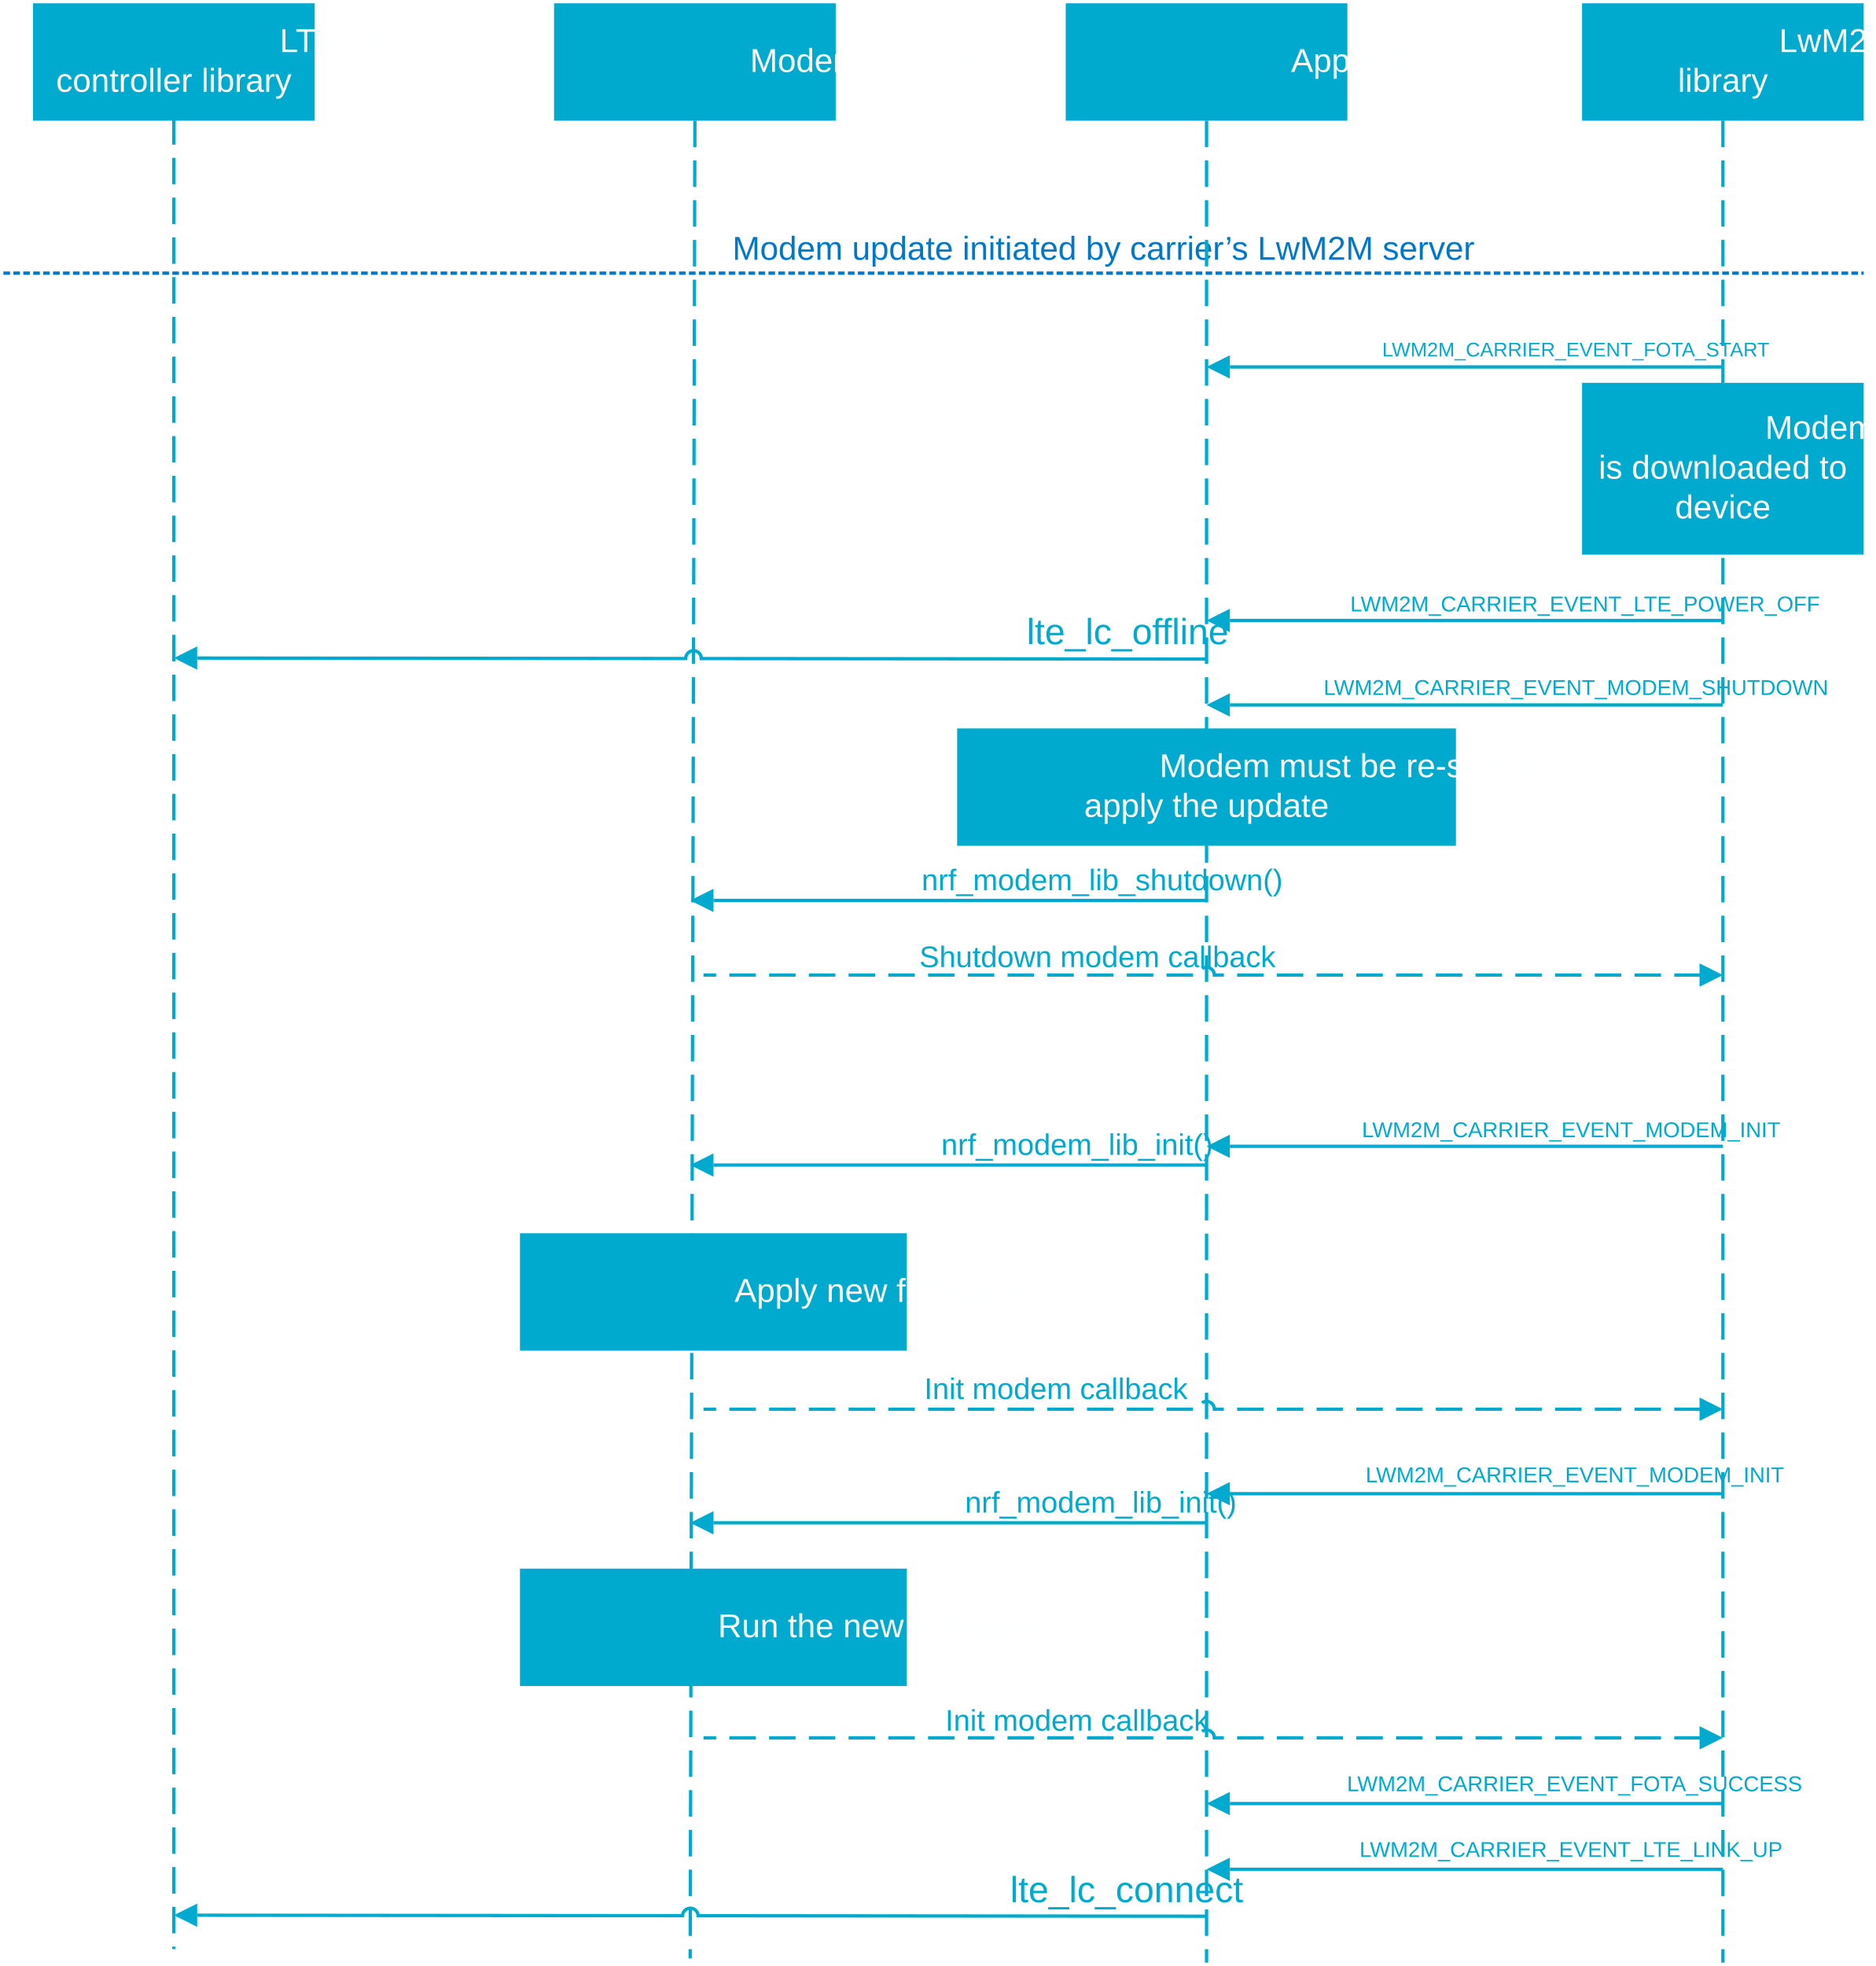
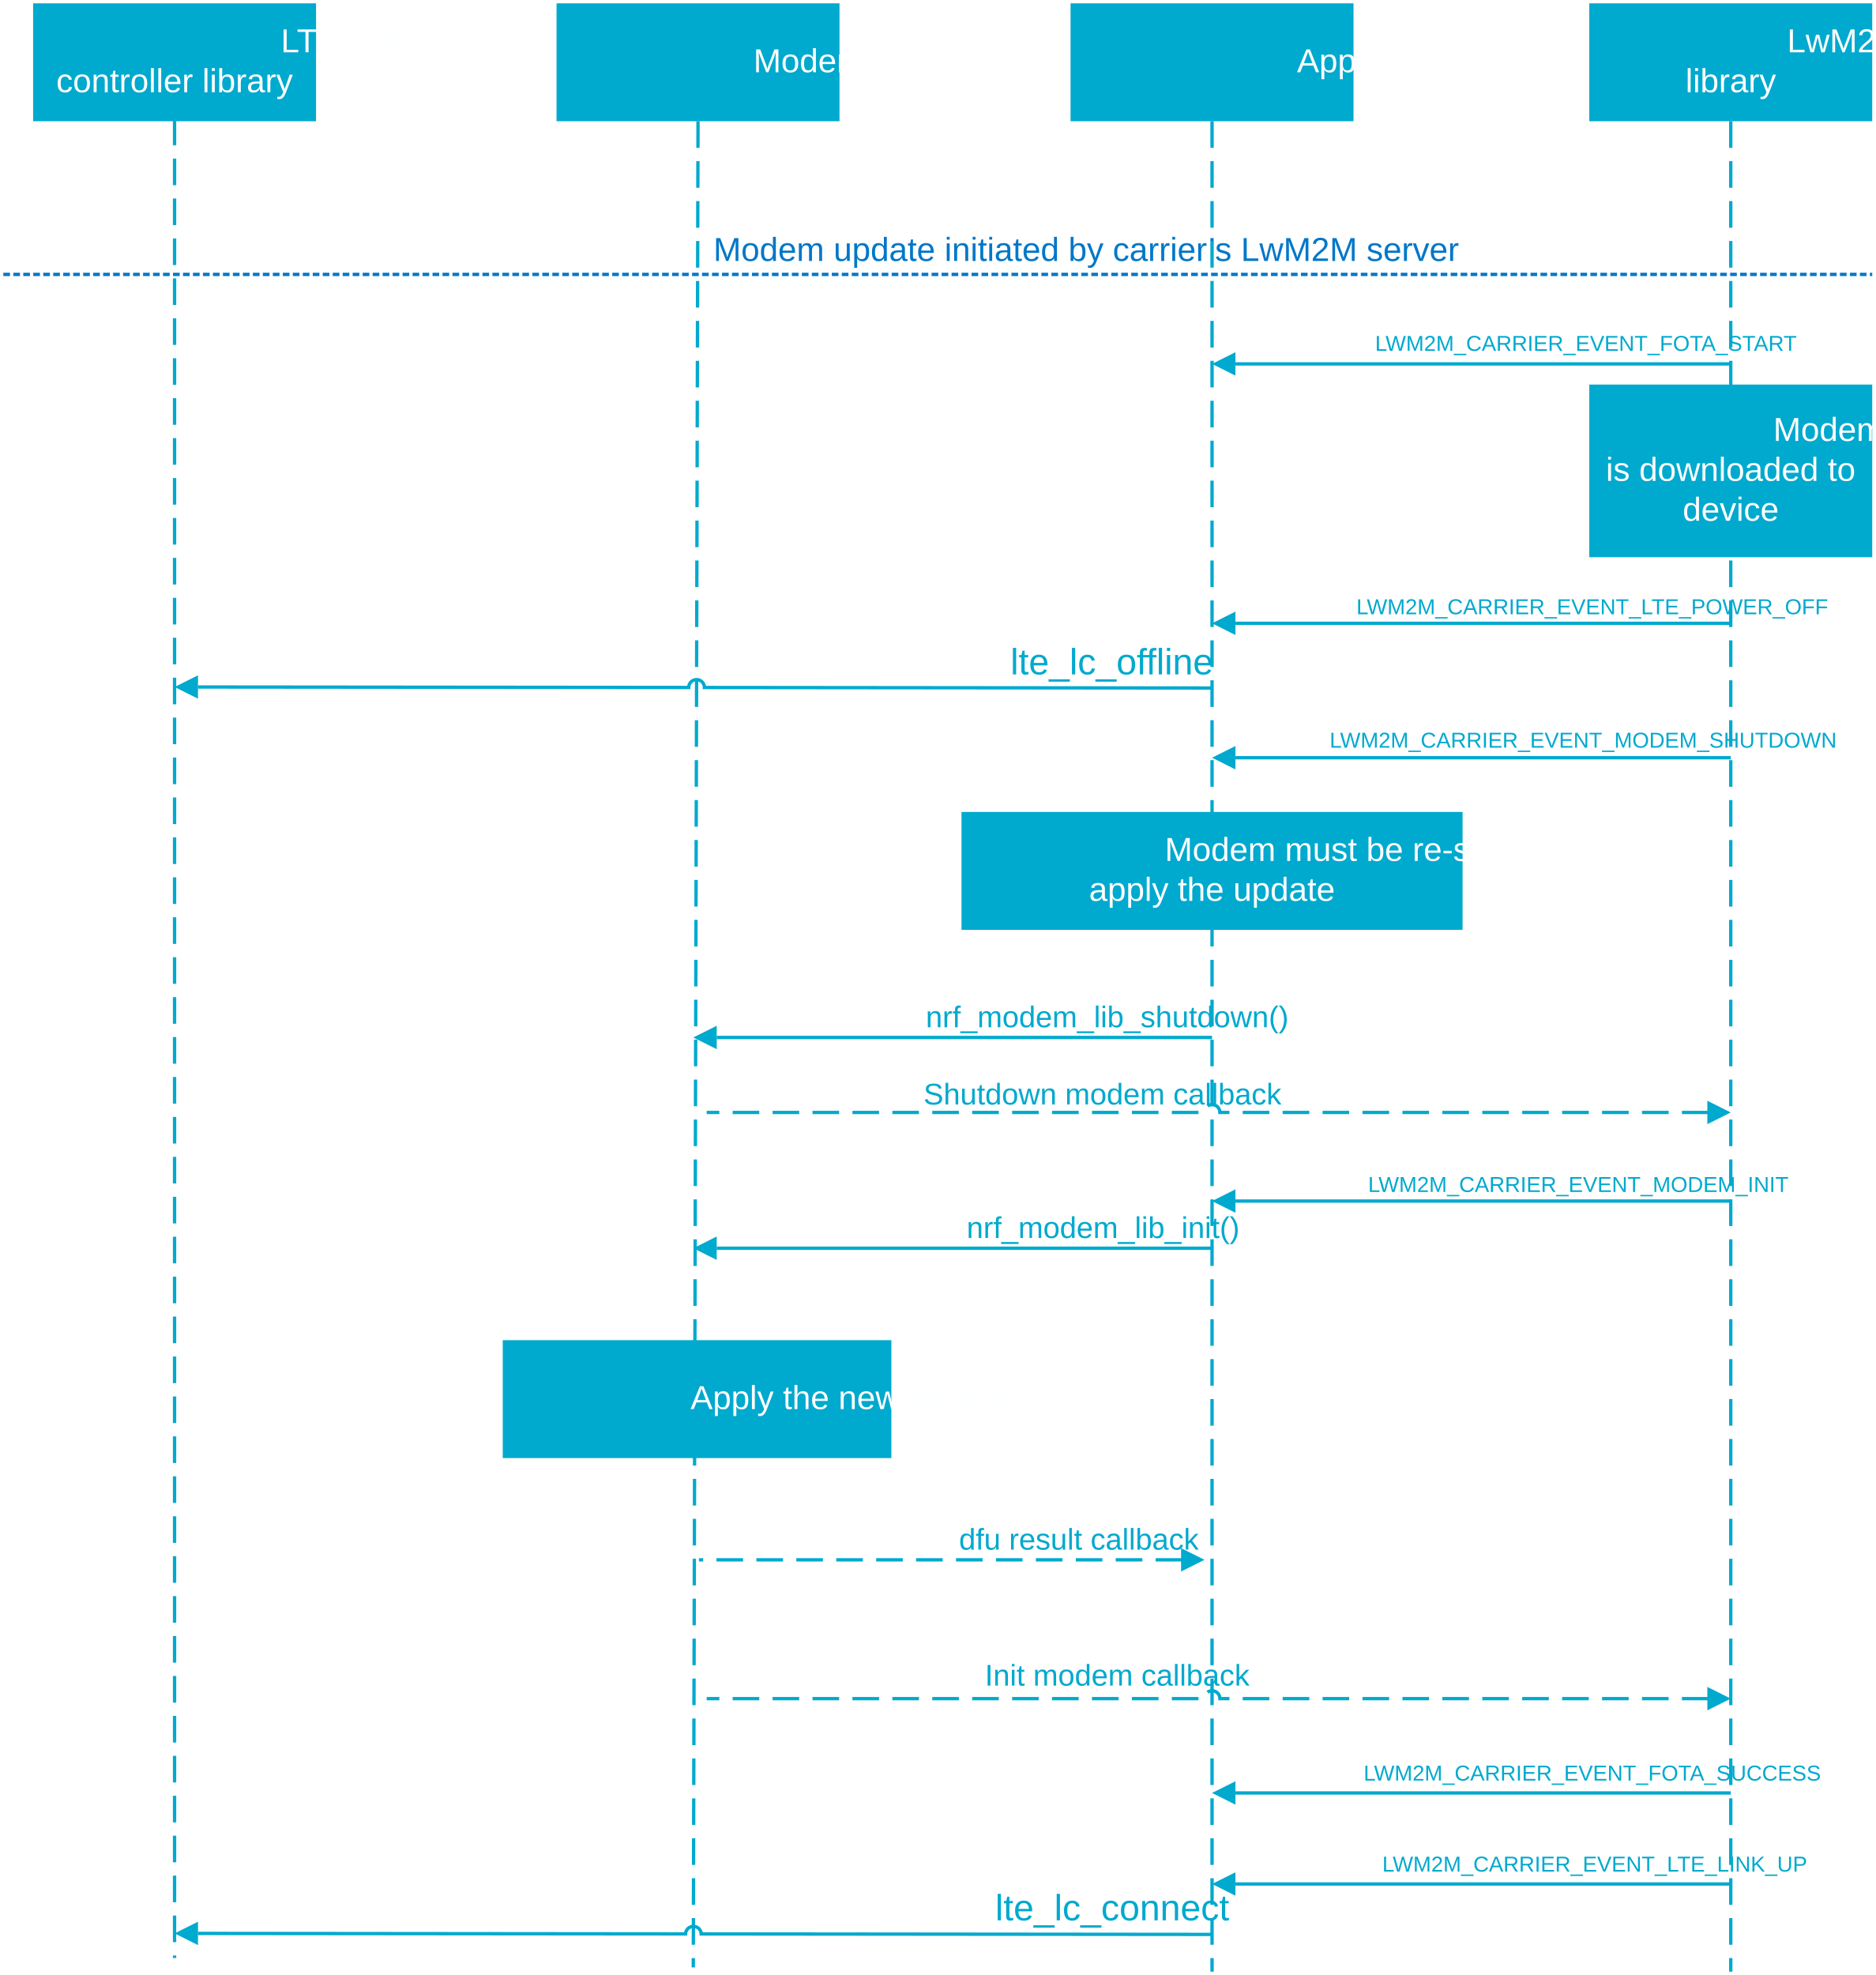
- <svg xmlns="http://www.w3.org/2000/svg" xmlns:ns1="http://schemas.microsoft.com/visio/2003/SVGExtensions/" xmlns:xlink="http://www.w3.org/1999/xlink" width="7.865in" height="8.243in" viewBox="0 0 566.245 593.513" xml:space="preserve" color-interpolation-filters="sRGB" class="st15">
+ <svg xmlns="http://www.w3.org/2000/svg" xmlns:ns1="http://schemas.microsoft.com/visio/2003/SVGExtensions/" xmlns:xlink="http://www.w3.org/1999/xlink" width="7.829in" height="8.243in" viewBox="0 0 563.707 593.513" xml:space="preserve" color-interpolation-filters="sRGB" class="st14">
  <ns1:documentProperties ns1:langID="1035" ns1:viewMarkup="false" />
  <style type="text/css">
	
		.st1 {fill:#00a9ce;stroke:none;stroke-width:1}
		.st2 {fill:#feffff;font-family:Arial;font-size:0.833em}
		.st3 {font-size:1em}
		.st4 {fill:none;stroke:none;stroke-width:1}
		.st5 {fill:#0077c8;font-family:Arial;font-size:0.833em}
		.st6 {stroke:#0077c8;stroke-dasharray:2,1;stroke-linecap:butt;stroke-width:1}
- 		.st7 {fill:#00a9ce;font-family:Arial;font-size:0.5em}
- 		.st8 {fill:#00a9ce;font-family:Arial;font-size:0.542em}
- 		.st9 {fill:#00a9ce;font-family:Arial;font-size:0.75em}
- 		.st10 {stroke:#00a9ce;stroke-dasharray:8,4;stroke-linecap:butt;stroke-width:1}
- 		.st11 {marker-start:url(#mrkr4-43);stroke:#00a9ce;stroke-dasharray:8,4;stroke-linecap:butt;stroke-width:1}
- 		.st12 {fill:#00a9ce;fill-opacity:1;stroke:#00a9ce;stroke-opacity:1;stroke-width:0.284}
- 		.st13 {fill:#00a9ce;font-family:Arial;font-size:0.917em}
- 		.st14 {marker-end:url(#mrkr4-64);stroke:#00a9ce;stroke-linecap:butt;stroke-width:1}
- 		.st15 {fill:none;fill-rule:evenodd;font-size:12px;overflow:visible;stroke-linecap:square;stroke-miterlimit:3}
+ 		.st7 {fill:#00a9ce;font-family:Arial;font-size:0.542em}
+ 		.st8 {fill:#00a9ce;font-family:Arial;font-size:0.75em}
+ 		.st9 {stroke:#00a9ce;stroke-dasharray:8,4;stroke-linecap:butt;stroke-width:1}
+ 		.st10 {marker-start:url(#mrkr4-37);stroke:#00a9ce;stroke-dasharray:8,4;stroke-linecap:butt;stroke-width:1}
+ 		.st11 {fill:#00a9ce;fill-opacity:1;stroke:#00a9ce;stroke-opacity:1;stroke-width:0.284}
+ 		.st12 {fill:#00a9ce;font-family:Arial;font-size:0.917em}
+ 		.st13 {marker-end:url(#mrkr4-55);stroke:#00a9ce;stroke-linecap:butt;stroke-width:1}
+ 		.st14 {fill:none;fill-rule:evenodd;font-size:12px;overflow:visible;stroke-linecap:square;stroke-miterlimit:3}
	
	</style>
  <defs id="Markers">
    <g id="lend4">
      <path d="M 2 1 L 0 0 L 2 -1 L 2 1 " style="stroke:none" />
    </g>
-     <marker id="mrkr4-43" class="st12" ns1:arrowType="4" ns1:arrowSize="2" ns1:setback="6.68" refX="6.68" orient="auto" markerUnits="strokeWidth" overflow="visible">
+     <marker id="mrkr4-37" class="st11" ns1:arrowType="4" ns1:arrowSize="2" ns1:setback="6.68" refX="6.68" orient="auto" markerUnits="strokeWidth" overflow="visible">
      <use xlink:href="#lend4" transform="scale(3.52) " />
    </marker>
-     <marker id="mrkr4-64" class="st12" ns1:arrowType="4" ns1:arrowSize="2" ns1:setback="7.04" refX="-7.04" orient="auto" markerUnits="strokeWidth" overflow="visible">
+     <marker id="mrkr4-55" class="st11" ns1:arrowType="4" ns1:arrowSize="2" ns1:setback="7.04" refX="-7.04" orient="auto" markerUnits="strokeWidth" overflow="visible">
      <use xlink:href="#lend4" transform="scale(-3.52,-3.52) " />
    </marker>
  </defs>
  <g ns1:mID="0" ns1:index="1" ns1:groupContext="foregroundPage">
    <ns1:pageProperties ns1:drawingScale="0.0393701" ns1:pageScale="0.0393701" ns1:drawingUnits="24" ns1:shadowOffsetX="8.50394" ns1:shadowOffsetY="-8.50394" />
    <ns1:layer ns1:name="Connector" ns1:index="0" />
    <g id="shape84-1" ns1:mID="84" ns1:groupContext="shape" transform="translate(477.668,-557.08)">
      <ns1:userDefs>
        <ns1:ud ns1:nameU="visVersion" ns1:val="VT0(15):26" />
      </ns1:userDefs>
      <ns1:textBlock ns1:margins="rect(4,4,4,4)" ns1:tabSpace="42.5197" />
      <ns1:textRect cx="42.52" cy="575.796" width="85.04" height="35.433" />
      <rect x="0" y="558.08" width="85.039" height="35.433" class="st1" />
      <text x="9.46" y="572.8" class="st2" ns1:langID="1044">
        <ns1:paragraph ns1:horizAlign="1" />
        <ns1:tabList />LwM2M carrier <tspan x="28.91" dy="1.2em" class="st3">library</tspan>
      </text>
    </g>
-     <g id="shape86-5" ns1:mID="86" ns1:groupContext="shape" transform="translate(1,-512.171)">
-       <ns1:textBlock ns1:margins="rect(4,4,4,4)" ns1:tabSpace="42.5197" />
-       <ns1:textRect cx="282.122" cy="586.988" width="564.25" height="13.05" />
-       <rect x="0" y="580.462" width="564.245" height="13.05" class="st4" />
-       <text x="170.13" y="590.59" class="st5" ns1:langID="1044">
+     <g id="shape86-5" ns1:mID="86" ns1:groupContext="shape" transform="translate(160.188,-512.171)">
+       <ns1:textBlock ns1:margins="rect(4,4,4,4)" ns1:tabSpace="42.5197" />
+       <ns1:textRect cx="116.22" cy="586.988" width="232.45" height="13.05" />
+       <rect x="0" y="580.462" width="232.441" height="13.05" class="st4" />
+       <text x="4.23" y="590.59" class="st5" ns1:langID="1044">
        <ns1:paragraph ns1:horizAlign="1" />
        <ns1:tabList />Modem update initiated by carrier’s LwM2M server</text>
    </g>
    <g id="shape87-8" ns1:mID="87" ns1:groupContext="shape" transform="translate(1,-511.048)">
      <path d="M0 593.51 L561.71 593.51" class="st6" />
    </g>
-     <g id="shape90-11" ns1:mID="90" ns1:groupContext="shape" transform="translate(362.262,-481.323)">
-       <ns1:textBlock ns1:margins="rect(4,4,4,4)" ns1:tabSpace="42.5197" />
-       <ns1:textRect cx="84.225" cy="587.135" width="168.45" height="12.756" />
-       <rect x="0" y="580.757" width="168.45" height="12.756" class="st4" />
-       <text x="25.05" y="588.94" class="st7" ns1:langID="1044">
+     <g id="shape90-11" ns1:mID="90" ns1:groupContext="shape" transform="translate(369.584,-483.636)">
+       <ns1:textBlock ns1:margins="rect(4,4,4,4)" ns1:tabSpace="42.5197" />
+       <ns1:textRect cx="75.302" cy="587.135" width="150.61" height="12.756" />
+       <rect x="0" y="580.757" width="150.603" height="12.756" class="st4" />
+       <text x="11.19" y="589.08" class="st7" ns1:langID="1044">
        <ns1:paragraph ns1:horizAlign="1" />
        <ns1:tabList />LWM2M_CARRIER_EVENT_FOTA_START</text>
    </g>
-     <g id="shape94-14" ns1:mID="94" ns1:groupContext="shape" transform="translate(356.296,-379.276)">
+     <g id="shape94-14" ns1:mID="94" ns1:groupContext="shape" transform="translate(356.296,-364.394)">
      <ns1:textBlock ns1:margins="rect(4,4,4,4)" ns1:tabSpace="42.5197" />
      <ns1:textRect cx="87.208" cy="587.135" width="174.42" height="12.756" />
      <rect x="0" y="580.757" width="174.416" height="12.756" class="st4" />
-       <text x="10.82" y="589.08" class="st8" ns1:langID="1044">
+       <text x="10.82" y="589.08" class="st7" ns1:langID="1044">
        <ns1:paragraph ns1:horizAlign="1" />
        <ns1:tabList />LWM2M_CARRIER_EVENT_MODEM_SHUTDOWN</text>
    </g>
-     <g id="shape101-17" ns1:mID="101" ns1:groupContext="shape" transform="translate(366.75,-242.646)">
+     <g id="shape101-17" ns1:mID="101" ns1:groupContext="shape" transform="translate(366.75,-227.764)">
      <ns1:textBlock ns1:margins="rect(4,4,4,4)" ns1:tabSpace="42.5197" />
      <ns1:textRect cx="75.302" cy="584.017" width="150.61" height="18.992" />
      <rect x="0" y="574.521" width="150.603" height="18.992" class="st4" />
-       <text x="11.92" y="585.97" class="st8" ns1:langID="1044">
+       <text x="11.92" y="585.97" class="st7" ns1:langID="1044">
        <ns1:paragraph ns1:horizAlign="1" />
        <ns1:tabList />LWM2M_CARRIER_EVENT_MODEM_INIT</text>
    </g>
-     <g id="shape103-20" ns1:mID="103" ns1:groupContext="shape" transform="translate(226.05,-321.688)">
+     <g id="shape103-20" ns1:mID="103" ns1:groupContext="shape" transform="translate(226.05,-281.742)">
      <ns1:textBlock ns1:margins="rect(4,4,4,4)" ns1:tabSpace="42.5197" />
      <ns1:textRect cx="61.696" cy="587.135" width="123.4" height="12.756" />
      <rect x="0" y="580.757" width="123.393" height="12.756" class="st4" />
-       <text x="7.17" y="590.44" class="st9" ns1:langID="1044">
+       <text x="7.17" y="590.44" class="st8" ns1:langID="1044">
        <ns1:paragraph ns1:horizAlign="1" />
        <ns1:tabList />nrf_modem_lib_shutdown()</text>
    </g>
    <g id="shape120-23" ns1:mID="120" ns1:groupContext="shape" ns1:layerMember="0" transform="translate(357.196,-557.08)">
-       <path d="M7.09 593.51 L7.09 1149.59" class="st10" />
-     </g>
-     <g id="shape130-26" ns1:mID="130" ns1:groupContext="shape" transform="translate(215.378,-241.796)">
-       <ns1:textBlock ns1:margins="rect(4,4,4,4)" ns1:tabSpace="42.5197" />
-       <ns1:textRect cx="64.772" cy="587.135" width="129.55" height="12.756" />
-       <rect x="0" y="580.757" width="129.545" height="12.756" class="st4" />
-       <text x="23.76" y="590.44" class="st9" ns1:langID="1044">
+       <path d="M7.09 593.51 L7.09 1149.59" class="st9" />
+     </g>
+     <g id="shape130-26" ns1:mID="130" ns1:groupContext="shape" transform="translate(228.119,-218.41)">
+       <ns1:textBlock ns1:margins="rect(4,4,4,4)" ns1:tabSpace="42.5197" />
+       <ns1:textRect cx="58.402" cy="587.135" width="116.81" height="12.756" />
+       <rect x="0" y="580.757" width="116.804" height="12.756" class="st4" />
+       <text x="17.39" y="590.44" class="st8" ns1:langID="1044">
        <ns1:paragraph ns1:horizAlign="1" />
        <ns1:tabList />nrf_modem_lib_init()</text>
    </g>
-     <g id="shape138-29" ns1:mID="138" ns1:groupContext="shape" transform="translate(350.109,-138.475)">
-       <ns1:textBlock ns1:margins="rect(4,4,4,4)" ns1:tabSpace="42.5197" />
-       <ns1:textRect cx="93.076" cy="584.017" width="186.16" height="18.992" />
-       <rect x="0" y="574.521" width="186.151" height="18.992" class="st4" />
-       <text x="29.69" y="585.97" class="st8" ns1:langID="1044">
-         <ns1:paragraph ns1:horizAlign="1" />
-         <ns1:tabList />LWM2M_CARRIER_EVENT_MODEM_INIT</text>
-     </g>
-     <g id="shape140-32" ns1:mID="140" ns1:groupContext="shape" transform="translate(222.55,-133.798)">
-       <ns1:textBlock ns1:margins="rect(4,4,4,4)" ns1:tabSpace="42.5197" />
-       <ns1:textRect cx="64.772" cy="587.135" width="129.55" height="12.756" />
-       <rect x="0" y="580.757" width="129.545" height="12.756" class="st4" />
-       <text x="23.76" y="590.44" class="st9" ns1:langID="1044">
-         <ns1:paragraph ns1:horizAlign="1" />
-         <ns1:tabList />nrf_modem_lib_init()</text>
-     </g>
-     <g id="shape142-35" ns1:mID="142" ns1:groupContext="shape" transform="translate(224.633,-295.654)">
+     <g id="shape142-29" ns1:mID="142" ns1:groupContext="shape" transform="translate(224.633,-255.708)">
      <ns1:textBlock ns1:margins="rect(4,4,4,4)" ns1:tabSpace="42.5197" />
      <ns1:textRect cx="61.696" cy="584.017" width="123.4" height="18.992" />
      <rect x="0" y="574.521" width="123.393" height="18.992" class="st4" />
-       <text x="7.92" y="587.62" class="st9" ns1:langID="1044">
+       <text x="7.92" y="587.62" class="st8" ns1:langID="1044">
        <ns1:paragraph ns1:horizAlign="1" />
        <ns1:tabList />Shutdown modem callback</text>
    </g>
-     <g id="shape143-38" ns1:mID="143" ns1:groupContext="shape" ns1:layerMember="0" transform="translate(520.188,-292.067)">
-       <path d="M-6.68 586.43 L-7.04 586.43 L-153.54 586.43 A2.362 2.362 -180 0 0 -158.27 586.43 L-307.79 586.43" class="st11" />
-     </g>
-     <g id="shape153-44" ns1:mID="153" ns1:groupContext="shape" transform="translate(189.555,-165.26)">
+     <g id="shape143-32" ns1:mID="143" ns1:groupContext="shape" ns1:layerMember="0" transform="translate(520.188,-252.121)">
+       <path d="M-6.68 586.43 L-7.04 586.43 L-153.54 586.43 A2.362 2.362 -180 1 0 -158.27 586.43 L-307.79 586.43" class="st10" />
+     </g>
+     <g id="shape155-38" ns1:mID="155" ns1:groupContext="shape" transform="translate(362.262,-50.8823)">
      <ns1:textBlock ns1:margins="rect(4,4,4,4)" ns1:tabSpace="42.5197" />
      <ns1:textRect cx="84.225" cy="584.017" width="168.45" height="18.992" />
      <rect x="0" y="574.521" width="168.45" height="18.992" class="st4" />
-       <text x="44.46" y="587.62" class="st9" ns1:langID="1044">
+       <text x="15.06" y="585.97" class="st7" ns1:langID="1044">
+         <ns1:paragraph ns1:horizAlign="1" />
+         <ns1:tabList />LWM2M_CARRIER_EVENT_FOTA_SUCCESS</text>
+     </g>
+     <g id="shape158-41" ns1:mID="158" ns1:groupContext="shape" transform="translate(236.58,-81.0713)">
+       <ns1:textBlock ns1:margins="rect(4,4,4,4)" ns1:tabSpace="42.5197" />
+       <ns1:textRect cx="54.172" cy="584.017" width="108.35" height="18.992" />
+       <rect x="0" y="574.521" width="108.343" height="18.992" class="st4" />
+       <text x="14.41" y="587.62" class="st8" ns1:langID="1044">
        <ns1:paragraph ns1:horizAlign="1" />
        <ns1:tabList />Init modem callback</text>
    </g>
-     <g id="shape155-47" ns1:mID="155" ns1:groupContext="shape" transform="translate(350.253,-45.213)">
-       <ns1:textBlock ns1:margins="rect(4,4,4,4)" ns1:tabSpace="42.5197" />
-       <ns1:textRect cx="93.076" cy="584.017" width="186.16" height="18.992" />
-       <rect x="0" y="574.521" width="186.151" height="18.992" class="st4" />
-       <text x="23.91" y="585.97" class="st8" ns1:langID="1044">
-         <ns1:paragraph ns1:horizAlign="1" />
-         <ns1:tabList />LWM2M_CARRIER_EVENT_FOTA_SUCCESS</text>
-     </g>
-     <g id="shape158-50" ns1:mID="158" ns1:groupContext="shape" transform="translate(210.006,-65.1525)">
+     <g id="shape160-44" ns1:mID="160" ns1:groupContext="shape" transform="translate(362.262,-401.386)">
+       <ns1:textBlock ns1:margins="rect(4,4,4,4)" ns1:tabSpace="42.5197" />
+       <ns1:textRect cx="84.225" cy="584.017" width="168.45" height="18.992" />
+       <rect x="0" y="574.521" width="168.45" height="18.992" class="st4" />
+       <text x="12.89" y="585.97" class="st7" ns1:langID="1044">
+         <ns1:paragraph ns1:horizAlign="1" />
+         <ns1:tabList />LWM2M_CARRIER_EVENT_LTE_POWER_OFF</text>
+     </g>
+     <g id="shape164-47" ns1:mID="164" ns1:groupContext="shape" transform="translate(236.723,-387.78)">
+       <ns1:textBlock ns1:margins="rect(4,4,4,4)" ns1:tabSpace="42.5197" />
+       <ns1:textRect cx="42.52" cy="587.135" width="85.04" height="12.756" />
+       <rect x="0" y="580.757" width="85.039" height="12.756" class="st4" />
+       <text x="11.94" y="590.44" class="st12" ns1:langID="1044">
+         <ns1:paragraph ns1:horizAlign="1" />
+         <ns1:tabList />lte_lc_offline</text>
+     </g>
+     <g id="shape165-50" ns1:mID="165" ns1:groupContext="shape" ns1:layerMember="0" transform="translate(364.282,-5.26026)">
+       <path d="M0 586.58 L-153.52 586.43 A2.362 2.362 -180 0 0 -158.24 586.42 L-304.77 586.28" class="st13" />
+     </g>
+     <g id="shape166-56" ns1:mID="166" ns1:groupContext="shape" transform="translate(236.723,-13.35)">
+       <ns1:textBlock ns1:margins="rect(4,4,4,4)" ns1:tabSpace="42.5197" />
+       <ns1:textRect cx="42.52" cy="587.135" width="85.04" height="12.756" />
+       <rect x="0" y="580.757" width="85.039" height="12.756" class="st4" />
+       <text x="7.36" y="590.44" class="st12" ns1:langID="1044">
+         <ns1:paragraph ns1:horizAlign="1" />
+         <ns1:tabList />lte_lc_connect</text>
+     </g>
+     <g id="shape167-59" ns1:mID="167" ns1:groupContext="shape" transform="translate(377.106,-23.528)">
      <ns1:textBlock ns1:margins="rect(4,4,4,4)" ns1:tabSpace="42.5197" />
      <ns1:textRect cx="70.123" cy="584.017" width="140.25" height="18.992" />
      <rect x="0" y="574.521" width="140.247" height="18.992" class="st4" />
-       <text x="30.36" y="587.62" class="st9" ns1:langID="1044">
-         <ns1:paragraph ns1:horizAlign="1" />
-         <ns1:tabList />Init modem callback</text>
-     </g>
-     <g id="shape160-53" ns1:mID="160" ns1:groupContext="shape" transform="translate(362.262,-401.386)">
-       <ns1:textBlock ns1:margins="rect(4,4,4,4)" ns1:tabSpace="42.5197" />
-       <ns1:textRect cx="84.225" cy="584.017" width="168.45" height="18.992" />
-       <rect x="0" y="574.521" width="168.45" height="18.992" class="st4" />
-       <text x="12.89" y="585.97" class="st8" ns1:langID="1044">
-         <ns1:paragraph ns1:horizAlign="1" />
-         <ns1:tabList />LWM2M_CARRIER_EVENT_LTE_POWER_OFF</text>
-     </g>
-     <g id="shape164-56" ns1:mID="164" ns1:groupContext="shape" transform="translate(215.378,-395.956)">
-       <ns1:textBlock ns1:margins="rect(4,4,4,4)" ns1:tabSpace="42.5197" />
-       <ns1:textRect cx="70.123" cy="587.135" width="140.25" height="12.756" />
-       <rect x="0" y="580.757" width="140.247" height="12.756" class="st4" />
-       <text x="39.55" y="590.44" class="st13" ns1:langID="1044">
-         <ns1:paragraph ns1:horizAlign="1" />
-         <ns1:tabList />lte_lc_offline</text>
-     </g>
-     <g id="shape165-59" ns1:mID="165" ns1:groupContext="shape" ns1:layerMember="0" transform="translate(364.282,-8.0949)">
-       <path d="M0 586.58 L-153.51 586.43 A2.362 2.362 -180 0 0 -158.23 586.42 L-304.77 586.28" class="st14" />
-     </g>
-     <g id="shape166-65" ns1:mID="166" ns1:groupContext="shape" transform="translate(215.007,-16.1846)">
-       <ns1:textBlock ns1:margins="rect(4,4,4,4)" ns1:tabSpace="42.5197" />
-       <ns1:textRect cx="70.123" cy="587.135" width="140.25" height="12.756" />
-       <rect x="0" y="580.757" width="140.247" height="12.756" class="st4" />
-       <text x="34.96" y="590.44" class="st13" ns1:langID="1044">
-         <ns1:paragraph ns1:horizAlign="1" />
-         <ns1:tabList />lte_lc_connect</text>
-     </g>
-     <g id="shape167-68" ns1:mID="167" ns1:groupContext="shape" transform="translate(349.159,-25.3705)">
-       <ns1:textBlock ns1:margins="rect(4,4,4,4)" ns1:tabSpace="42.5197" />
-       <ns1:textRect cx="93.076" cy="584.017" width="186.16" height="18.992" />
-       <rect x="0" y="574.521" width="186.151" height="18.992" class="st4" />
-       <text x="28.78" y="585.97" class="st8" ns1:langID="1044">
+       <text x="5.83" y="585.97" class="st7" ns1:langID="1044">
        <ns1:paragraph ns1:horizAlign="1" />
        <ns1:tabList />LWM2M_CARRIER_EVENT_LTE_LINK_UP</text>
    </g>
-     <g id="shape169-71" ns1:mID="169" ns1:groupContext="shape" transform="translate(9.95151,-557.08)">
+     <g id="shape169-62" ns1:mID="169" ns1:groupContext="shape" transform="translate(9.95151,-557.08)">
      <ns1:userDefs>
        <ns1:ud ns1:nameU="visVersion" ns1:val="VT0(15):26" />
      </ns1:userDefs>
      <ns1:textBlock ns1:margins="rect(4,4,4,4)" ns1:tabSpace="42.5197" />
      <ns1:textRect cx="42.52" cy="575.796" width="85.04" height="35.433" />
      <rect x="0" y="558.08" width="85.039" height="35.433" class="st1" />
      <text x="24.46" y="572.8" class="st2" ns1:langID="1044">
        <ns1:paragraph ns1:horizAlign="1" />
        <ns1:tabList />LTE link <tspan x="6.95" dy="1.2em" class="st3">controller library</tspan>
      </text>
    </g>
-     <g id="shape171-75" ns1:mID="171" ns1:groupContext="shape" transform="translate(167.274,-557.08)">
+     <g id="shape171-66" ns1:mID="171" ns1:groupContext="shape" transform="translate(167.274,-557.08)">
      <ns1:userDefs>
        <ns1:ud ns1:nameU="visVersion" ns1:val="VT0(15):26" />
      </ns1:userDefs>
      <ns1:textBlock ns1:margins="rect(4,4,4,4)" ns1:tabSpace="42.5197" />
      <ns1:textRect cx="42.52" cy="575.796" width="85.04" height="35.433" />
      <rect x="0" y="558.08" width="85.039" height="35.433" class="st1" />
      <text x="9.17" y="578.8" class="st2" ns1:langID="1044">
        <ns1:paragraph ns1:horizAlign="1" />
        <ns1:tabList />Modem Library</text>
    </g>
-     <g id="shape172-78" ns1:mID="172" ns1:groupContext="shape" transform="translate(321.763,-557.08)">
+     <g id="shape172-69" ns1:mID="172" ns1:groupContext="shape" transform="translate(321.763,-557.08)">
      <ns1:userDefs>
        <ns1:ud ns1:nameU="visVersion" ns1:val="VT0(15):26" />
      </ns1:userDefs>
      <ns1:textBlock ns1:margins="rect(4,4,4,4)" ns1:tabSpace="42.5197" />
      <ns1:textRect cx="42.52" cy="575.796" width="85.04" height="35.433" />
      <rect x="0" y="558.08" width="85.039" height="35.433" class="st1" />
      <text x="18.06" y="578.8" class="st2" ns1:langID="1044">
        <ns1:paragraph ns1:horizAlign="1" />
        <ns1:tabList />Application</text>
    </g>
-     <g id="shape179-81" ns1:mID="179" ns1:groupContext="shape" ns1:layerMember="0" transform="translate(216.172,-557.08)">
-       <path d="M-6.38 593.51 L-7.8 1148.32" class="st10" />
-     </g>
-     <g id="shape180-84" ns1:mID="180" ns1:groupContext="shape" ns1:layerMember="0" transform="translate(513.101,-557.08)">
-       <path d="M7.09 593.51 L7.09 1149.59" class="st10" />
-     </g>
-     <g id="shape181-87" ns1:mID="181" ns1:groupContext="shape" ns1:layerMember="0" transform="translate(59.5578,-557.859)">
-       <path d="M-7.09 593.51 L-7.09 1146.27" class="st10" />
-     </g>
-     <g id="shape183-90" ns1:mID="183" ns1:groupContext="shape" ns1:layerMember="0" transform="translate(520.188,-475.654)">
-       <path d="M0 586.43 L-148.87 586.43" class="st14" />
-     </g>
-     <g id="shape184-95" ns1:mID="184" ns1:groupContext="shape" ns1:layerMember="0" transform="translate(520.188,-399.119)">
-       <path d="M0 586.43 L-148.87 586.43" class="st14" />
-     </g>
-     <g id="shape185-100" ns1:mID="185" ns1:groupContext="shape" ns1:layerMember="0" transform="translate(520.188,-373.607)">
-       <path d="M0 586.43 L-148.87 586.43" class="st14" />
-     </g>
-     <g id="shape186-105" ns1:mID="186" ns1:groupContext="shape" ns1:layerMember="0" transform="translate(364.282,-314.601)">
-       <path d="M0 586.43 L-148.87 586.43" class="st14" />
-     </g>
-     <g id="shape77-110" ns1:mID="77" ns1:groupContext="shape" transform="translate(288.98,-338.174)">
+     <g id="shape179-72" ns1:mID="179" ns1:groupContext="shape" ns1:layerMember="0" transform="translate(216.172,-557.08)">
+       <path d="M-6.38 593.51 L-7.8 1148.32" class="st9" />
+     </g>
+     <g id="shape180-75" ns1:mID="180" ns1:groupContext="shape" ns1:layerMember="0" transform="translate(513.101,-557.08)">
+       <path d="M7.09 593.51 L7.09 1149.59" class="st9" />
+     </g>
+     <g id="shape181-78" ns1:mID="181" ns1:groupContext="shape" ns1:layerMember="0" transform="translate(59.5578,-557.859)">
+       <path d="M-7.09 593.51 L-7.09 1146.27" class="st9" />
+     </g>
+     <g id="shape183-81" ns1:mID="183" ns1:groupContext="shape" ns1:layerMember="0" transform="translate(520.188,-477.071)">
+       <path d="M0 586.43 L-148.87 586.43" class="st13" />
+     </g>
+     <g id="shape184-86" ns1:mID="184" ns1:groupContext="shape" ns1:layerMember="0" transform="translate(520.188,-399.119)">
+       <path d="M0 586.43 L-148.87 586.43" class="st13" />
+     </g>
+     <g id="shape185-91" ns1:mID="185" ns1:groupContext="shape" ns1:layerMember="0" transform="translate(520.188,-358.725)">
+       <path d="M0 586.43 L-148.87 586.43" class="st13" />
+     </g>
+     <g id="shape186-96" ns1:mID="186" ns1:groupContext="shape" ns1:layerMember="0" transform="translate(364.282,-274.655)">
+       <path d="M0 586.43 L-148.87 586.43" class="st13" />
+     </g>
+     <g id="shape77-101" ns1:mID="77" ns1:groupContext="shape" transform="translate(288.98,-314.079)">
      <ns1:userDefs>
        <ns1:ud ns1:nameU="visVersion" ns1:val="VT0(15):26" />
      </ns1:userDefs>
      <ns1:textBlock ns1:margins="rect(4,4,4,4)" ns1:tabSpace="42.5197" />
      <ns1:textRect cx="75.302" cy="575.796" width="150.61" height="35.433" />
      <rect x="0" y="558.08" width="150.603" height="35.433" class="st1" />
      <text x="11.11" y="572.8" class="st2" ns1:langID="1044">
        <ns1:paragraph ns1:horizAlign="1" />
        <ns1:tabList />Modem must be re-started to <tspan x="38.33" dy="1.2em" class="st3">apply the update</tspan>
      </text>
    </g>
-     <g id="shape134-114" ns1:mID="134" ns1:groupContext="shape" transform="translate(156.976,-185.768)">
+     <g id="shape154-105" ns1:mID="154" ns1:groupContext="shape" transform="translate(151.101,-155.339)">
      <ns1:userDefs>
        <ns1:ud ns1:nameU="visVersion" ns1:val="VT0(15):26" />
      </ns1:userDefs>
      <ns1:textBlock ns1:margins="rect(4,4,4,4)" ns1:tabSpace="42.5197" />
      <ns1:textRect cx="58.402" cy="575.796" width="116.81" height="35.433" />
      <rect x="0" y="558.08" width="116.804" height="35.433" class="st1" />
-       <text x="14.78" y="578.8" class="st2" ns1:langID="1044">
-         <ns1:paragraph ns1:horizAlign="1" />
-         <ns1:tabList />Apply new firmware</text>
-     </g>
-     <g id="shape154-117" ns1:mID="154" ns1:groupContext="shape" transform="translate(156.976,-84.5227)">
-       <ns1:userDefs>
-         <ns1:ud ns1:nameU="visVersion" ns1:val="VT0(15):26" />
-       </ns1:userDefs>
-       <ns1:textBlock ns1:margins="rect(4,4,4,4)" ns1:tabSpace="42.5197" />
-       <ns1:textRect cx="58.402" cy="575.796" width="116.81" height="35.433" />
-       <rect x="0" y="558.08" width="116.804" height="35.433" class="st1" />
-       <text x="9.77" y="578.8" class="st2" ns1:langID="1044">
-         <ns1:paragraph ns1:horizAlign="1" />
-         <ns1:tabList />Run the new firmware</text>
-     </g>
-     <g id="shape69-120" ns1:mID="69" ns1:groupContext="shape" transform="translate(477.668,-426.07)">
+       <text x="6.44" y="578.8" class="st2" ns1:langID="1044">
+         <ns1:paragraph ns1:horizAlign="1" />
+         <ns1:tabList />Apply the new firmware</text>
+     </g>
+     <g id="shape69-108" ns1:mID="69" ns1:groupContext="shape" transform="translate(477.668,-426.07)">
      <ns1:userDefs>
        <ns1:ud ns1:nameU="visVersion" ns1:val="VT0(15):26" />
      </ns1:userDefs>
      <ns1:textBlock ns1:margins="rect(4,4,4,4)" ns1:tabSpace="42.5197" />
      <ns1:textRect cx="42.52" cy="567.576" width="85.04" height="51.874" />
      <rect x="0" y="541.639" width="85.039" height="51.874" class="st1" />
      <text x="5.29" y="558.58" class="st2" ns1:langID="1044">
        <ns1:paragraph ns1:horizAlign="1" />
        <ns1:tabList />Modem firmware <tspan x="4.99" dy="1.2em" class="st3">is downloaded to </tspan>
        <tspan x="28.07" dy="1.2em" class="st3">device</tspan>
      </text>
    </g>
-     <g id="shape187-125" ns1:mID="187" ns1:groupContext="shape" ns1:layerMember="0" transform="translate(520.188,-240.378)">
-       <path d="M0 586.43 L-148.87 586.43" class="st14" />
-     </g>
-     <g id="shape188-130" ns1:mID="188" ns1:groupContext="shape" ns1:layerMember="0" transform="translate(364.282,-234.709)">
-       <path d="M0 586.43 L-148.87 586.43" class="st14" />
-     </g>
-     <g id="shape189-135" ns1:mID="189" ns1:groupContext="shape" ns1:layerMember="0" transform="translate(520.188,-161.008)">
-       <path d="M-6.68 586.43 L-7.04 586.43 L-153.54 586.43 A2.362 2.362 -180 0 0 -158.27 586.43 L-307.79 586.43" class="st11" />
-     </g>
-     <g id="shape190-140" ns1:mID="190" ns1:groupContext="shape" ns1:layerMember="0" transform="translate(364.282,-387.622)">
-       <path d="M0 586.58 L-152.54 586.43 A2.362 2.362 -180 1 0 -157.27 586.42 L-304.77 586.28" class="st14" />
-     </g>
-     <g id="shape191-145" ns1:mID="191" ns1:groupContext="shape" ns1:layerMember="0" transform="translate(364.282,-126.711)">
-       <path d="M0 586.43 L-148.87 586.43" class="st14" />
-     </g>
-     <g id="shape192-150" ns1:mID="192" ns1:groupContext="shape" ns1:layerMember="0" transform="translate(520.188,-135.496)">
-       <path d="M0 586.43 L-148.87 586.43" class="st14" />
-     </g>
-     <g id="shape193-155" ns1:mID="193" ns1:groupContext="shape" ns1:layerMember="0" transform="translate(520.188,-61.7957)">
-       <path d="M-6.68 586.43 L-7.04 586.43 L-153.54 586.43 A2.362 2.362 -180 0 0 -158.27 586.43 L-307.79 586.43" class="st11" />
-     </g>
-     <g id="shape194-160" ns1:mID="194" ns1:groupContext="shape" ns1:layerMember="0" transform="translate(520.188,-41.9532)">
-       <path d="M0 586.43 L-148.87 586.43" class="st14" />
-     </g>
-     <g id="shape195-165" ns1:mID="195" ns1:groupContext="shape" ns1:layerMember="0" transform="translate(520.188,-22.1106)">
-       <path d="M0 586.43 L-148.87 586.43" class="st14" />
+     <g id="shape187-113" ns1:mID="187" ns1:groupContext="shape" ns1:layerMember="0" transform="translate(520.188,-225.496)">
+       <path d="M0 586.43 L-148.87 586.43" class="st13" />
+     </g>
+     <g id="shape188-118" ns1:mID="188" ns1:groupContext="shape" ns1:layerMember="0" transform="translate(364.282,-211.323)">
+       <path d="M0 586.43 L-148.87 586.43" class="st13" />
+     </g>
+     <g id="shape190-123" ns1:mID="190" ns1:groupContext="shape" ns1:layerMember="0" transform="translate(364.282,-379.827)">
+       <path d="M0 586.58 L-152.56 586.43 A2.362 2.362 -180 1 0 -157.29 586.42 L-304.77 586.28" class="st13" />
+     </g>
+     <g id="shape193-128" ns1:mID="193" ns1:groupContext="shape" ns1:layerMember="0" transform="translate(520.188,-75.9689)">
+       <path d="M-6.68 586.43 L-7.04 586.43 L-153.54 586.43 A2.362 2.362 -180 0 0 -158.27 586.43 L-307.79 586.43" class="st10" />
+     </g>
+     <g id="shape194-133" ns1:mID="194" ns1:groupContext="shape" ns1:layerMember="0" transform="translate(520.188,-47.6224)">
+       <path d="M0 586.43 L-148.87 586.43" class="st13" />
+     </g>
+     <g id="shape195-138" ns1:mID="195" ns1:groupContext="shape" ns1:layerMember="0" transform="translate(520.188,-20.2681)">
+       <path d="M0 586.43 L-148.87 586.43" class="st13" />
+     </g>
+     <g id="shape196-143" ns1:mID="196" ns1:groupContext="shape" transform="translate(236.723,-121.04)">
+       <ns1:textBlock ns1:margins="rect(4,4,4,4)" ns1:tabSpace="42.5197" />
+       <ns1:textRect cx="42.52" cy="584.017" width="85.04" height="18.992" />
+       <rect x="0" y="574.521" width="85.039" height="18.992" class="st4" />
+       <text x="6.5" y="586.72" class="st8" ns1:langID="1044">
+         <ns1:paragraph ns1:horizAlign="1" />
+         <ns1:tabList />dfu result callback</text>
+     </g>
+     <g id="shape197-146" ns1:mID="197" ns1:groupContext="shape" ns1:layerMember="0" transform="translate(362.015,-117.683)">
+       <path d="M-6.68 586.43 L-7.04 586.43 L-151.94 586.43" class="st10" />
    </g>
  </g>
</svg>
